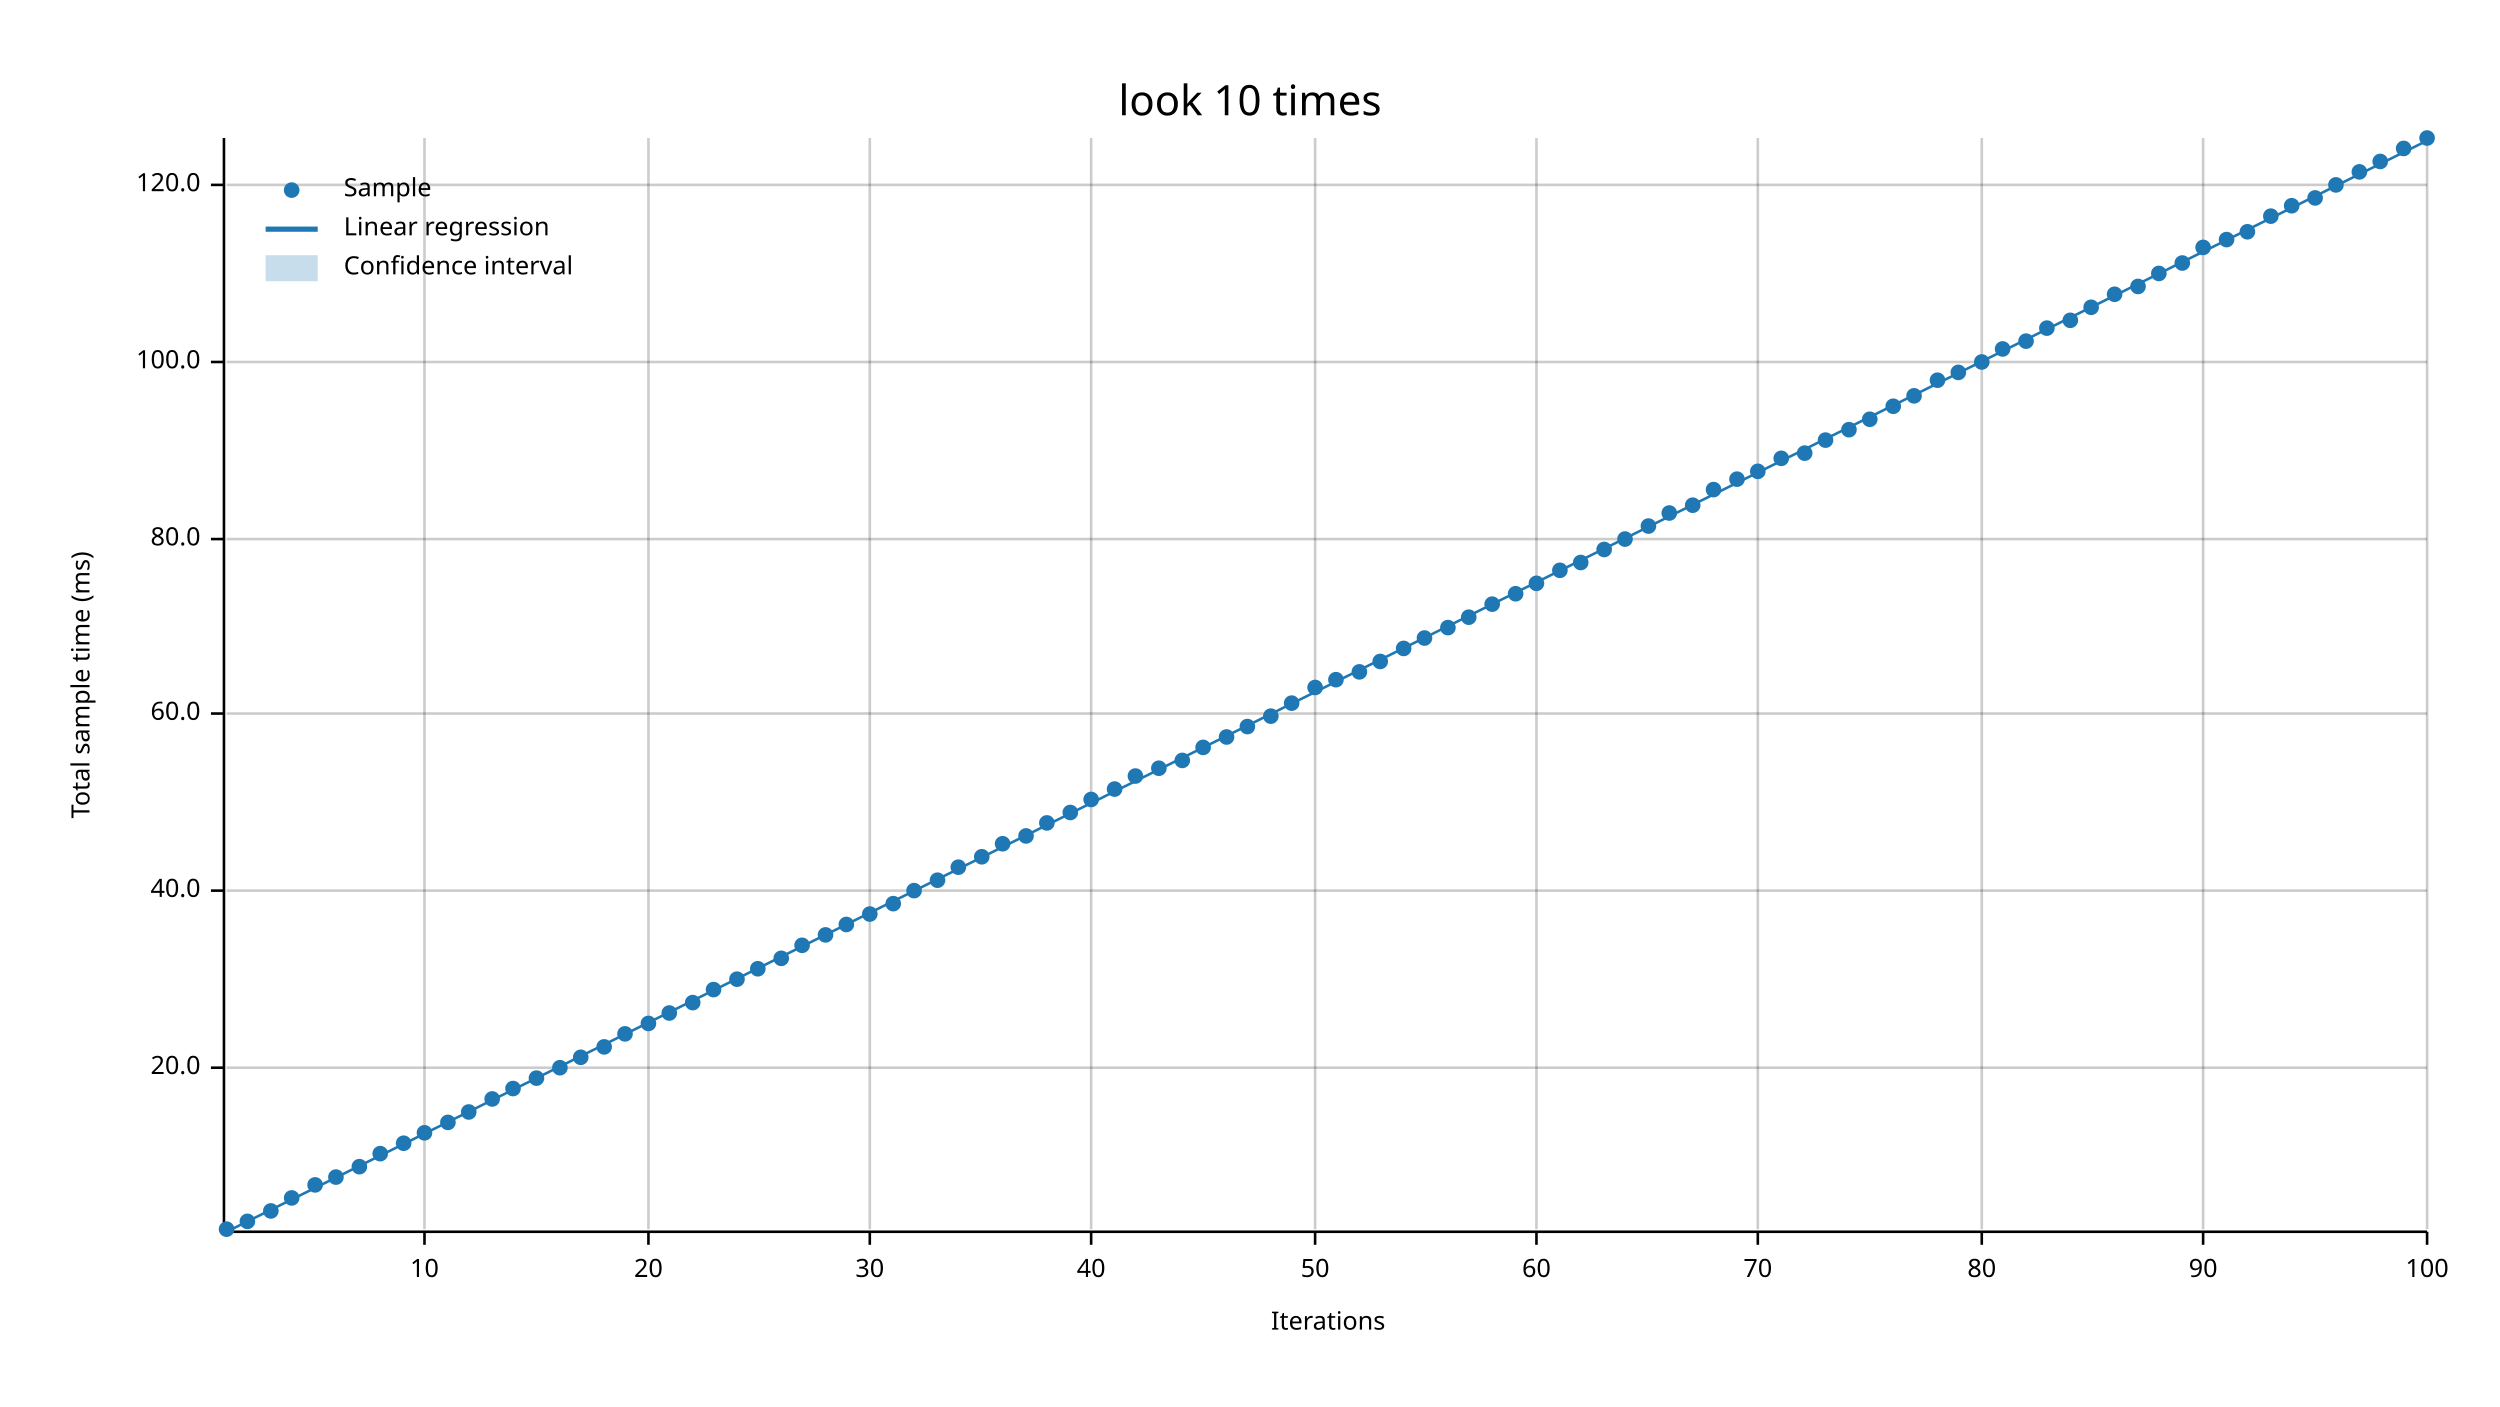
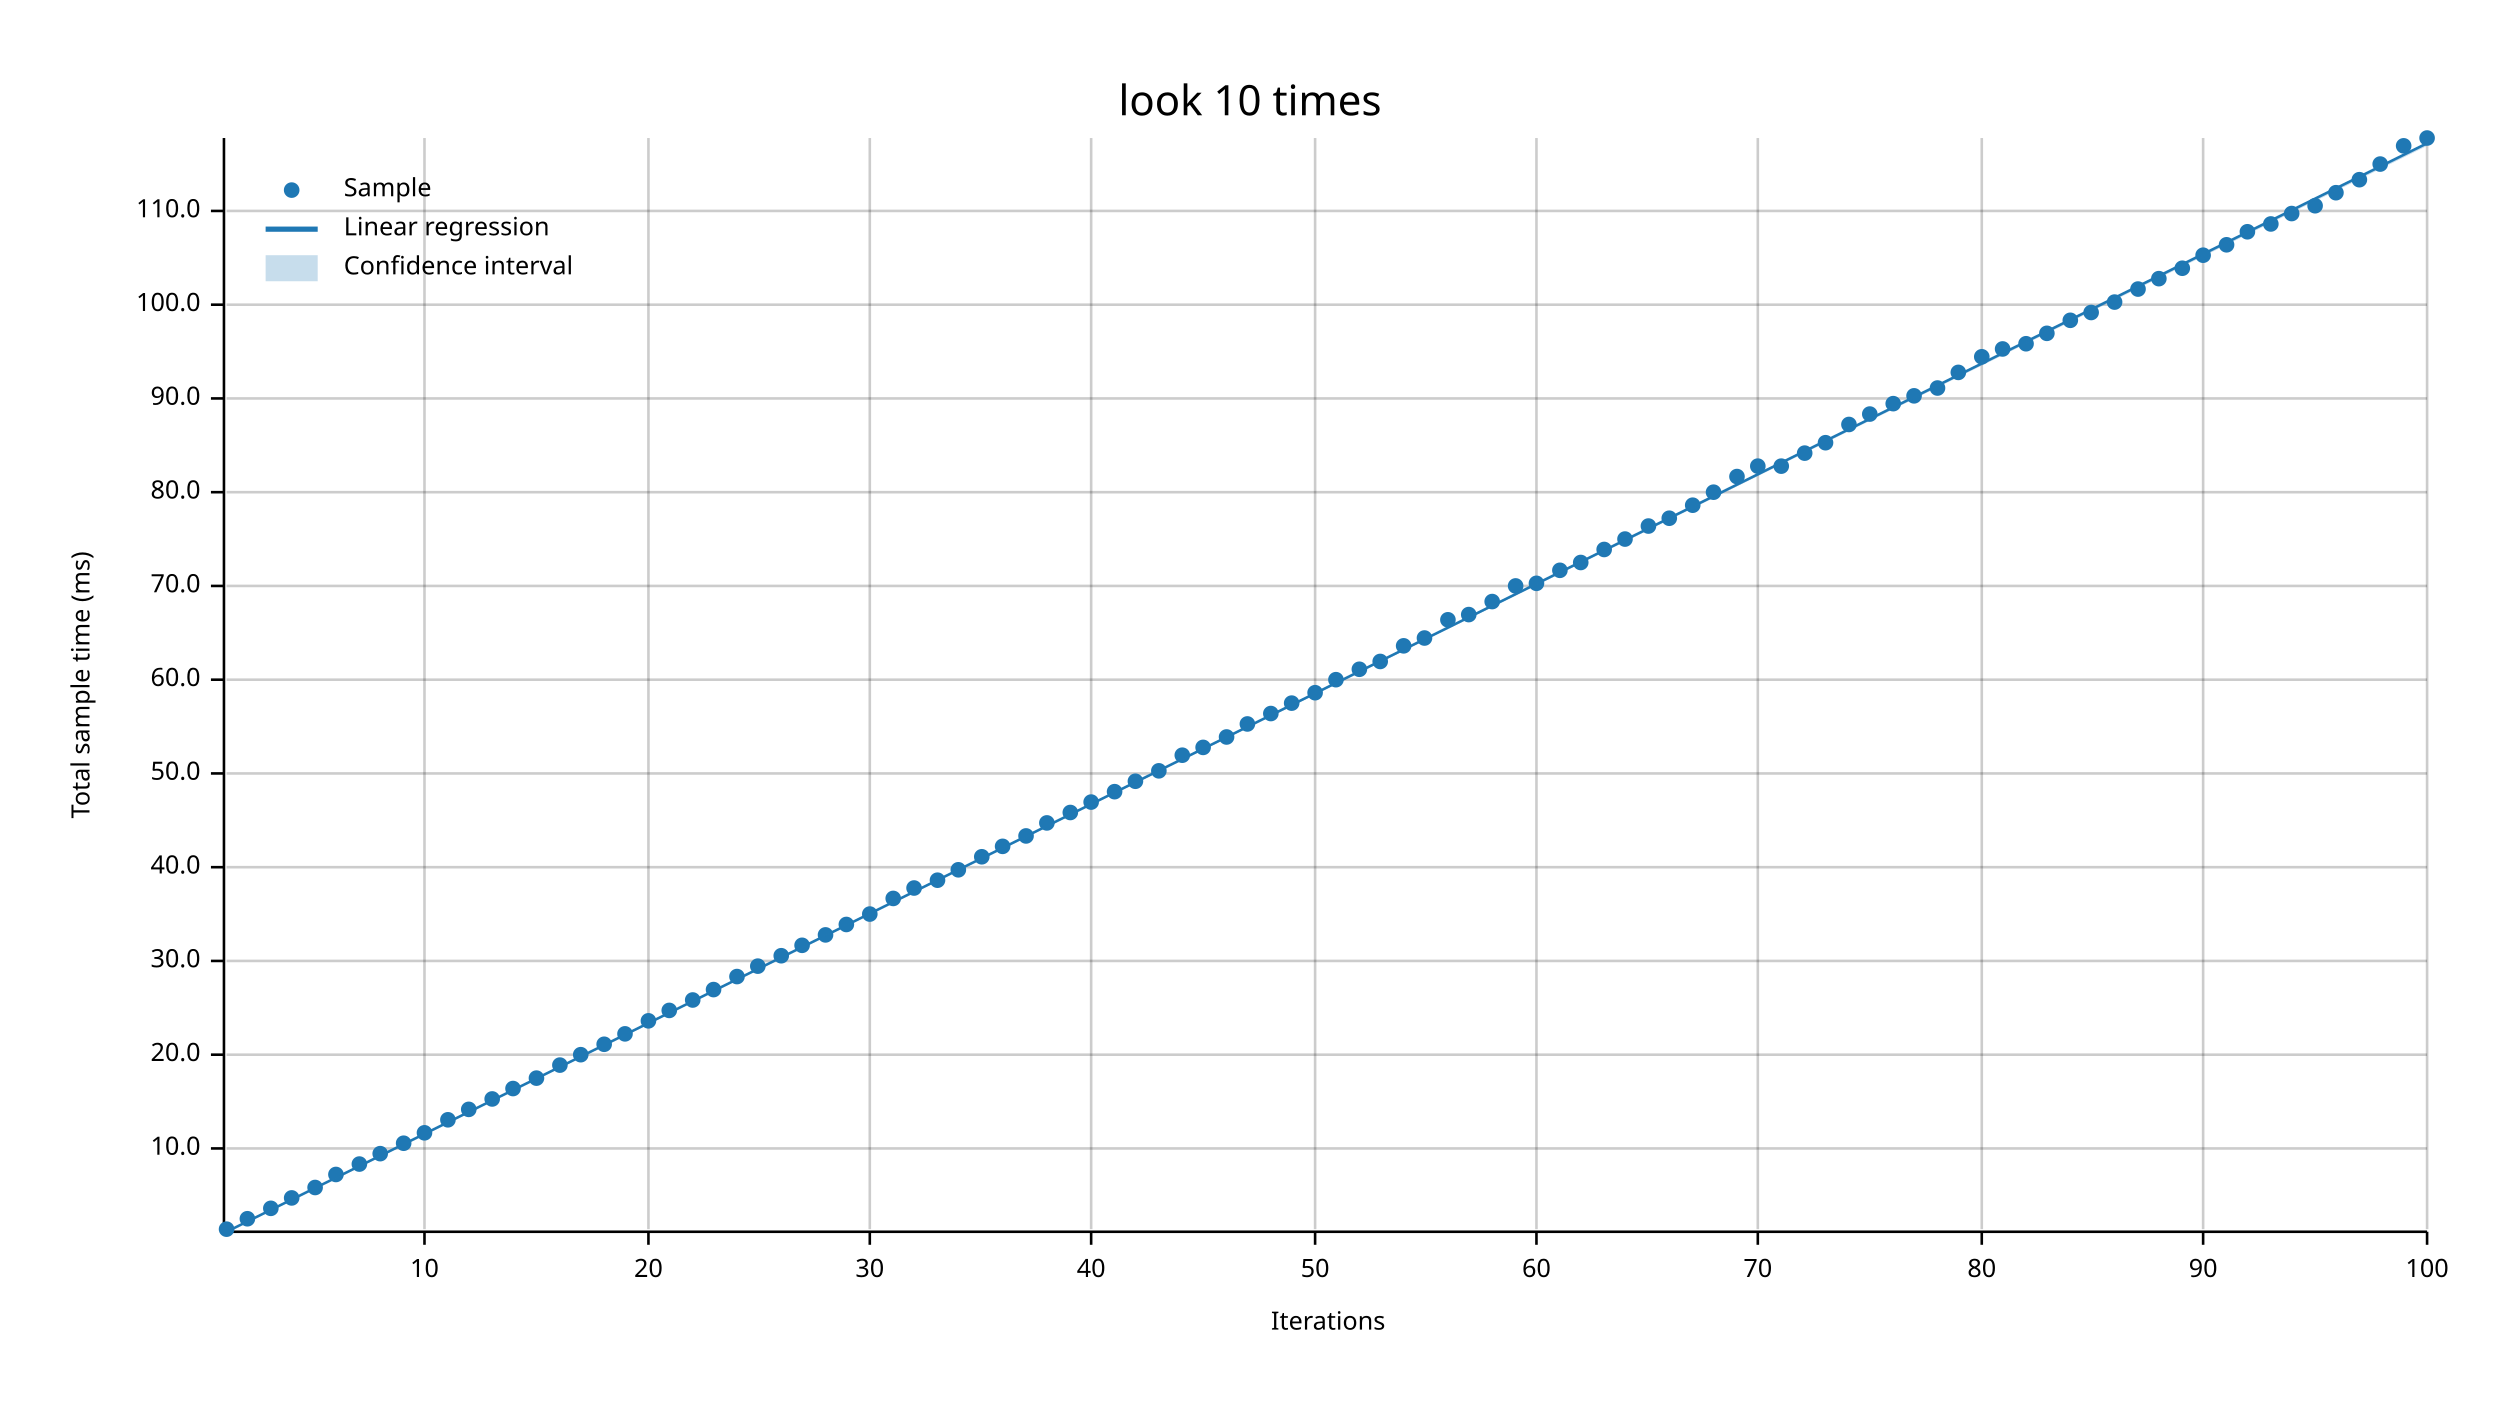
<svg xmlns="http://www.w3.org/2000/svg" width="960" height="540" viewBox="0 0 960 540">
  <text x="480" y="32" dy="0.76em" text-anchor="middle" font-family="sans-serif" font-size="16.129" opacity="1" fill="#000000">
look 10 times
</text>
  <text x="27" y="263" dy="0.76em" text-anchor="middle" font-family="sans-serif" font-size="9.677" opacity="1" fill="#000000" transform="rotate(270, 27, 263)">
Total sample time (ms)
</text>
  <text x="510" y="513" dy="-0.5ex" text-anchor="middle" font-family="sans-serif" font-size="9.677" opacity="1" fill="#000000">
Iterations
</text>
  <line opacity="0.2" stroke="#000000" stroke-width="1" x1="163" y1="472" x2="163" y2="53" />
  <line opacity="0.2" stroke="#000000" stroke-width="1" x1="249" y1="472" x2="249" y2="53" />
  <line opacity="0.2" stroke="#000000" stroke-width="1" x1="334" y1="472" x2="334" y2="53" />
  <line opacity="0.2" stroke="#000000" stroke-width="1" x1="419" y1="472" x2="419" y2="53" />
  <line opacity="0.2" stroke="#000000" stroke-width="1" x1="505" y1="472" x2="505" y2="53" />
  <line opacity="0.2" stroke="#000000" stroke-width="1" x1="590" y1="472" x2="590" y2="53" />
  <line opacity="0.2" stroke="#000000" stroke-width="1" x1="675" y1="472" x2="675" y2="53" />
  <line opacity="0.2" stroke="#000000" stroke-width="1" x1="761" y1="472" x2="761" y2="53" />
  <line opacity="0.2" stroke="#000000" stroke-width="1" x1="846" y1="472" x2="846" y2="53" />
  <line opacity="0.2" stroke="#000000" stroke-width="1" x1="932" y1="472" x2="932" y2="53" />
-   <line opacity="0.2" stroke="#000000" stroke-width="1" x1="87" y1="410" x2="932" y2="410" />
-   <line opacity="0.2" stroke="#000000" stroke-width="1" x1="87" y1="342" x2="932" y2="342" />
-   <line opacity="0.2" stroke="#000000" stroke-width="1" x1="87" y1="274" x2="932" y2="274" />
-   <line opacity="0.2" stroke="#000000" stroke-width="1" x1="87" y1="207" x2="932" y2="207" />
-   <line opacity="0.2" stroke="#000000" stroke-width="1" x1="87" y1="139" x2="932" y2="139" />
-   <line opacity="0.2" stroke="#000000" stroke-width="1" x1="87" y1="71" x2="932" y2="71" />
+   <line opacity="0.2" stroke="#000000" stroke-width="1" x1="87" y1="441" x2="932" y2="441" />
+   <line opacity="0.2" stroke="#000000" stroke-width="1" x1="87" y1="405" x2="932" y2="405" />
+   <line opacity="0.2" stroke="#000000" stroke-width="1" x1="87" y1="369" x2="932" y2="369" />
+   <line opacity="0.2" stroke="#000000" stroke-width="1" x1="87" y1="333" x2="932" y2="333" />
+   <line opacity="0.2" stroke="#000000" stroke-width="1" x1="87" y1="297" x2="932" y2="297" />
+   <line opacity="0.2" stroke="#000000" stroke-width="1" x1="87" y1="261" x2="932" y2="261" />
+   <line opacity="0.2" stroke="#000000" stroke-width="1" x1="87" y1="225" x2="932" y2="225" />
+   <line opacity="0.2" stroke="#000000" stroke-width="1" x1="87" y1="189" x2="932" y2="189" />
+   <line opacity="0.2" stroke="#000000" stroke-width="1" x1="87" y1="153" x2="932" y2="153" />
+   <line opacity="0.2" stroke="#000000" stroke-width="1" x1="87" y1="117" x2="932" y2="117" />
+   <line opacity="0.2" stroke="#000000" stroke-width="1" x1="87" y1="81" x2="932" y2="81" />
  <polyline fill="none" opacity="1" stroke="#000000" stroke-width="1" points="86,53 86,472 " />
-   <text x="77" y="410" dy="0.5ex" text-anchor="end" font-family="sans-serif" font-size="9.677" opacity="1" fill="#000000">
+   <text x="77" y="441" dy="0.5ex" text-anchor="end" font-family="sans-serif" font-size="9.677" opacity="1" fill="#000000">
+ 10.0
+ </text>
+   <polyline fill="none" opacity="1" stroke="#000000" stroke-width="1" points="81,441 86,441 " />
+   <text x="77" y="405" dy="0.5ex" text-anchor="end" font-family="sans-serif" font-size="9.677" opacity="1" fill="#000000">
20.0
</text>
-   <polyline fill="none" opacity="1" stroke="#000000" stroke-width="1" points="81,410 86,410 " />
-   <text x="77" y="342" dy="0.5ex" text-anchor="end" font-family="sans-serif" font-size="9.677" opacity="1" fill="#000000">
+   <polyline fill="none" opacity="1" stroke="#000000" stroke-width="1" points="81,405 86,405 " />
+   <text x="77" y="369" dy="0.5ex" text-anchor="end" font-family="sans-serif" font-size="9.677" opacity="1" fill="#000000">
+ 30.0
+ </text>
+   <polyline fill="none" opacity="1" stroke="#000000" stroke-width="1" points="81,369 86,369 " />
+   <text x="77" y="333" dy="0.5ex" text-anchor="end" font-family="sans-serif" font-size="9.677" opacity="1" fill="#000000">
40.0
</text>
-   <polyline fill="none" opacity="1" stroke="#000000" stroke-width="1" points="81,342 86,342 " />
-   <text x="77" y="274" dy="0.5ex" text-anchor="end" font-family="sans-serif" font-size="9.677" opacity="1" fill="#000000">
+   <polyline fill="none" opacity="1" stroke="#000000" stroke-width="1" points="81,333 86,333 " />
+   <text x="77" y="297" dy="0.5ex" text-anchor="end" font-family="sans-serif" font-size="9.677" opacity="1" fill="#000000">
+ 50.0
+ </text>
+   <polyline fill="none" opacity="1" stroke="#000000" stroke-width="1" points="81,297 86,297 " />
+   <text x="77" y="261" dy="0.5ex" text-anchor="end" font-family="sans-serif" font-size="9.677" opacity="1" fill="#000000">
60.0
</text>
-   <polyline fill="none" opacity="1" stroke="#000000" stroke-width="1" points="81,274 86,274 " />
-   <text x="77" y="207" dy="0.5ex" text-anchor="end" font-family="sans-serif" font-size="9.677" opacity="1" fill="#000000">
+   <polyline fill="none" opacity="1" stroke="#000000" stroke-width="1" points="81,261 86,261 " />
+   <text x="77" y="225" dy="0.5ex" text-anchor="end" font-family="sans-serif" font-size="9.677" opacity="1" fill="#000000">
+ 70.0
+ </text>
+   <polyline fill="none" opacity="1" stroke="#000000" stroke-width="1" points="81,225 86,225 " />
+   <text x="77" y="189" dy="0.5ex" text-anchor="end" font-family="sans-serif" font-size="9.677" opacity="1" fill="#000000">
80.0
</text>
-   <polyline fill="none" opacity="1" stroke="#000000" stroke-width="1" points="81,207 86,207 " />
-   <text x="77" y="139" dy="0.5ex" text-anchor="end" font-family="sans-serif" font-size="9.677" opacity="1" fill="#000000">
+   <polyline fill="none" opacity="1" stroke="#000000" stroke-width="1" points="81,189 86,189 " />
+   <text x="77" y="153" dy="0.5ex" text-anchor="end" font-family="sans-serif" font-size="9.677" opacity="1" fill="#000000">
+ 90.0
+ </text>
+   <polyline fill="none" opacity="1" stroke="#000000" stroke-width="1" points="81,153 86,153 " />
+   <text x="77" y="117" dy="0.5ex" text-anchor="end" font-family="sans-serif" font-size="9.677" opacity="1" fill="#000000">
100.0
</text>
-   <polyline fill="none" opacity="1" stroke="#000000" stroke-width="1" points="81,139 86,139 " />
-   <text x="77" y="71" dy="0.5ex" text-anchor="end" font-family="sans-serif" font-size="9.677" opacity="1" fill="#000000">
- 120.0
- </text>
-   <polyline fill="none" opacity="1" stroke="#000000" stroke-width="1" points="81,71 86,71 " />
+   <polyline fill="none" opacity="1" stroke="#000000" stroke-width="1" points="81,117 86,117 " />
+   <text x="77" y="81" dy="0.5ex" text-anchor="end" font-family="sans-serif" font-size="9.677" opacity="1" fill="#000000">
+ 110.0
+ </text>
+   <polyline fill="none" opacity="1" stroke="#000000" stroke-width="1" points="81,81 86,81 " />
  <polyline fill="none" opacity="1" stroke="#000000" stroke-width="1" points="87,473 932,473 " />
  <text x="163" y="483" dy="0.76em" text-anchor="middle" font-family="sans-serif" font-size="9.677" opacity="1" fill="#000000">
10
</text>
  <polyline fill="none" opacity="1" stroke="#000000" stroke-width="1" points="163,473 163,478 " />
  <text x="249" y="483" dy="0.76em" text-anchor="middle" font-family="sans-serif" font-size="9.677" opacity="1" fill="#000000">
20
</text>
  <polyline fill="none" opacity="1" stroke="#000000" stroke-width="1" points="249,473 249,478 " />
  <text x="334" y="483" dy="0.76em" text-anchor="middle" font-family="sans-serif" font-size="9.677" opacity="1" fill="#000000">
30
</text>
  <polyline fill="none" opacity="1" stroke="#000000" stroke-width="1" points="334,473 334,478 " />
  <text x="419" y="483" dy="0.76em" text-anchor="middle" font-family="sans-serif" font-size="9.677" opacity="1" fill="#000000">
40
</text>
  <polyline fill="none" opacity="1" stroke="#000000" stroke-width="1" points="419,473 419,478 " />
  <text x="505" y="483" dy="0.76em" text-anchor="middle" font-family="sans-serif" font-size="9.677" opacity="1" fill="#000000">
50
</text>
  <polyline fill="none" opacity="1" stroke="#000000" stroke-width="1" points="505,473 505,478 " />
  <text x="590" y="483" dy="0.76em" text-anchor="middle" font-family="sans-serif" font-size="9.677" opacity="1" fill="#000000">
60
</text>
  <polyline fill="none" opacity="1" stroke="#000000" stroke-width="1" points="590,473 590,478 " />
  <text x="675" y="483" dy="0.76em" text-anchor="middle" font-family="sans-serif" font-size="9.677" opacity="1" fill="#000000">
70
</text>
  <polyline fill="none" opacity="1" stroke="#000000" stroke-width="1" points="675,473 675,478 " />
  <text x="761" y="483" dy="0.76em" text-anchor="middle" font-family="sans-serif" font-size="9.677" opacity="1" fill="#000000">
80
</text>
  <polyline fill="none" opacity="1" stroke="#000000" stroke-width="1" points="761,473 761,478 " />
  <text x="846" y="483" dy="0.76em" text-anchor="middle" font-family="sans-serif" font-size="9.677" opacity="1" fill="#000000">
90
</text>
  <polyline fill="none" opacity="1" stroke="#000000" stroke-width="1" points="846,473 846,478 " />
  <text x="932" y="483" dy="0.76em" text-anchor="middle" font-family="sans-serif" font-size="9.677" opacity="1" fill="#000000">
100
</text>
  <polyline fill="none" opacity="1" stroke="#000000" stroke-width="1" points="932,473 932,478 " />
  <circle cx="87" cy="472" r="3" opacity="1" fill="#1F78B4" stroke="none" stroke-width="1" />
-   <circle cx="95" cy="469" r="3" opacity="1" fill="#1F78B4" stroke="none" stroke-width="1" />
-   <circle cx="104" cy="465" r="3" opacity="1" fill="#1F78B4" stroke="none" stroke-width="1" />
+   <circle cx="95" cy="468" r="3" opacity="1" fill="#1F78B4" stroke="none" stroke-width="1" />
+   <circle cx="104" cy="464" r="3" opacity="1" fill="#1F78B4" stroke="none" stroke-width="1" />
  <circle cx="112" cy="460" r="3" opacity="1" fill="#1F78B4" stroke="none" stroke-width="1" />
-   <circle cx="121" cy="455" r="3" opacity="1" fill="#1F78B4" stroke="none" stroke-width="1" />
-   <circle cx="129" cy="452" r="3" opacity="1" fill="#1F78B4" stroke="none" stroke-width="1" />
-   <circle cx="138" cy="448" r="3" opacity="1" fill="#1F78B4" stroke="none" stroke-width="1" />
+   <circle cx="121" cy="456" r="3" opacity="1" fill="#1F78B4" stroke="none" stroke-width="1" />
+   <circle cx="129" cy="451" r="3" opacity="1" fill="#1F78B4" stroke="none" stroke-width="1" />
+   <circle cx="138" cy="447" r="3" opacity="1" fill="#1F78B4" stroke="none" stroke-width="1" />
  <circle cx="146" cy="443" r="3" opacity="1" fill="#1F78B4" stroke="none" stroke-width="1" />
  <circle cx="155" cy="439" r="3" opacity="1" fill="#1F78B4" stroke="none" stroke-width="1" />
  <circle cx="163" cy="435" r="3" opacity="1" fill="#1F78B4" stroke="none" stroke-width="1" />
-   <circle cx="172" cy="431" r="3" opacity="1" fill="#1F78B4" stroke="none" stroke-width="1" />
-   <circle cx="180" cy="427" r="3" opacity="1" fill="#1F78B4" stroke="none" stroke-width="1" />
+   <circle cx="172" cy="430" r="3" opacity="1" fill="#1F78B4" stroke="none" stroke-width="1" />
+   <circle cx="180" cy="426" r="3" opacity="1" fill="#1F78B4" stroke="none" stroke-width="1" />
  <circle cx="189" cy="422" r="3" opacity="1" fill="#1F78B4" stroke="none" stroke-width="1" />
  <circle cx="197" cy="418" r="3" opacity="1" fill="#1F78B4" stroke="none" stroke-width="1" />
  <circle cx="206" cy="414" r="3" opacity="1" fill="#1F78B4" stroke="none" stroke-width="1" />
-   <circle cx="215" cy="410" r="3" opacity="1" fill="#1F78B4" stroke="none" stroke-width="1" />
-   <circle cx="223" cy="406" r="3" opacity="1" fill="#1F78B4" stroke="none" stroke-width="1" />
-   <circle cx="232" cy="402" r="3" opacity="1" fill="#1F78B4" stroke="none" stroke-width="1" />
+   <circle cx="215" cy="409" r="3" opacity="1" fill="#1F78B4" stroke="none" stroke-width="1" />
+   <circle cx="223" cy="405" r="3" opacity="1" fill="#1F78B4" stroke="none" stroke-width="1" />
+   <circle cx="232" cy="401" r="3" opacity="1" fill="#1F78B4" stroke="none" stroke-width="1" />
  <circle cx="240" cy="397" r="3" opacity="1" fill="#1F78B4" stroke="none" stroke-width="1" />
-   <circle cx="249" cy="393" r="3" opacity="1" fill="#1F78B4" stroke="none" stroke-width="1" />
-   <circle cx="257" cy="389" r="3" opacity="1" fill="#1F78B4" stroke="none" stroke-width="1" />
-   <circle cx="266" cy="385" r="3" opacity="1" fill="#1F78B4" stroke="none" stroke-width="1" />
+   <circle cx="249" cy="392" r="3" opacity="1" fill="#1F78B4" stroke="none" stroke-width="1" />
+   <circle cx="257" cy="388" r="3" opacity="1" fill="#1F78B4" stroke="none" stroke-width="1" />
+   <circle cx="266" cy="384" r="3" opacity="1" fill="#1F78B4" stroke="none" stroke-width="1" />
  <circle cx="274" cy="380" r="3" opacity="1" fill="#1F78B4" stroke="none" stroke-width="1" />
-   <circle cx="283" cy="376" r="3" opacity="1" fill="#1F78B4" stroke="none" stroke-width="1" />
-   <circle cx="291" cy="372" r="3" opacity="1" fill="#1F78B4" stroke="none" stroke-width="1" />
-   <circle cx="300" cy="368" r="3" opacity="1" fill="#1F78B4" stroke="none" stroke-width="1" />
+   <circle cx="283" cy="375" r="3" opacity="1" fill="#1F78B4" stroke="none" stroke-width="1" />
+   <circle cx="291" cy="371" r="3" opacity="1" fill="#1F78B4" stroke="none" stroke-width="1" />
+   <circle cx="300" cy="367" r="3" opacity="1" fill="#1F78B4" stroke="none" stroke-width="1" />
  <circle cx="308" cy="363" r="3" opacity="1" fill="#1F78B4" stroke="none" stroke-width="1" />
  <circle cx="317" cy="359" r="3" opacity="1" fill="#1F78B4" stroke="none" stroke-width="1" />
  <circle cx="325" cy="355" r="3" opacity="1" fill="#1F78B4" stroke="none" stroke-width="1" />
  <circle cx="334" cy="351" r="3" opacity="1" fill="#1F78B4" stroke="none" stroke-width="1" />
-   <circle cx="343" cy="347" r="3" opacity="1" fill="#1F78B4" stroke="none" stroke-width="1" />
-   <circle cx="351" cy="342" r="3" opacity="1" fill="#1F78B4" stroke="none" stroke-width="1" />
+   <circle cx="343" cy="345" r="3" opacity="1" fill="#1F78B4" stroke="none" stroke-width="1" />
+   <circle cx="351" cy="341" r="3" opacity="1" fill="#1F78B4" stroke="none" stroke-width="1" />
  <circle cx="360" cy="338" r="3" opacity="1" fill="#1F78B4" stroke="none" stroke-width="1" />
-   <circle cx="368" cy="333" r="3" opacity="1" fill="#1F78B4" stroke="none" stroke-width="1" />
+   <circle cx="368" cy="334" r="3" opacity="1" fill="#1F78B4" stroke="none" stroke-width="1" />
  <circle cx="377" cy="329" r="3" opacity="1" fill="#1F78B4" stroke="none" stroke-width="1" />
-   <circle cx="385" cy="324" r="3" opacity="1" fill="#1F78B4" stroke="none" stroke-width="1" />
+   <circle cx="385" cy="325" r="3" opacity="1" fill="#1F78B4" stroke="none" stroke-width="1" />
  <circle cx="394" cy="321" r="3" opacity="1" fill="#1F78B4" stroke="none" stroke-width="1" />
  <circle cx="402" cy="316" r="3" opacity="1" fill="#1F78B4" stroke="none" stroke-width="1" />
  <circle cx="411" cy="312" r="3" opacity="1" fill="#1F78B4" stroke="none" stroke-width="1" />
-   <circle cx="419" cy="307" r="3" opacity="1" fill="#1F78B4" stroke="none" stroke-width="1" />
-   <circle cx="428" cy="303" r="3" opacity="1" fill="#1F78B4" stroke="none" stroke-width="1" />
-   <circle cx="436" cy="298" r="3" opacity="1" fill="#1F78B4" stroke="none" stroke-width="1" />
-   <circle cx="445" cy="295" r="3" opacity="1" fill="#1F78B4" stroke="none" stroke-width="1" />
-   <circle cx="454" cy="292" r="3" opacity="1" fill="#1F78B4" stroke="none" stroke-width="1" />
+   <circle cx="419" cy="308" r="3" opacity="1" fill="#1F78B4" stroke="none" stroke-width="1" />
+   <circle cx="428" cy="304" r="3" opacity="1" fill="#1F78B4" stroke="none" stroke-width="1" />
+   <circle cx="436" cy="300" r="3" opacity="1" fill="#1F78B4" stroke="none" stroke-width="1" />
+   <circle cx="445" cy="296" r="3" opacity="1" fill="#1F78B4" stroke="none" stroke-width="1" />
+   <circle cx="454" cy="290" r="3" opacity="1" fill="#1F78B4" stroke="none" stroke-width="1" />
  <circle cx="462" cy="287" r="3" opacity="1" fill="#1F78B4" stroke="none" stroke-width="1" />
  <circle cx="471" cy="283" r="3" opacity="1" fill="#1F78B4" stroke="none" stroke-width="1" />
-   <circle cx="479" cy="279" r="3" opacity="1" fill="#1F78B4" stroke="none" stroke-width="1" />
-   <circle cx="488" cy="275" r="3" opacity="1" fill="#1F78B4" stroke="none" stroke-width="1" />
+   <circle cx="479" cy="278" r="3" opacity="1" fill="#1F78B4" stroke="none" stroke-width="1" />
+   <circle cx="488" cy="274" r="3" opacity="1" fill="#1F78B4" stroke="none" stroke-width="1" />
  <circle cx="496" cy="270" r="3" opacity="1" fill="#1F78B4" stroke="none" stroke-width="1" />
-   <circle cx="505" cy="264" r="3" opacity="1" fill="#1F78B4" stroke="none" stroke-width="1" />
+   <circle cx="505" cy="266" r="3" opacity="1" fill="#1F78B4" stroke="none" stroke-width="1" />
  <circle cx="513" cy="261" r="3" opacity="1" fill="#1F78B4" stroke="none" stroke-width="1" />
-   <circle cx="522" cy="258" r="3" opacity="1" fill="#1F78B4" stroke="none" stroke-width="1" />
+   <circle cx="522" cy="257" r="3" opacity="1" fill="#1F78B4" stroke="none" stroke-width="1" />
  <circle cx="530" cy="254" r="3" opacity="1" fill="#1F78B4" stroke="none" stroke-width="1" />
-   <circle cx="539" cy="249" r="3" opacity="1" fill="#1F78B4" stroke="none" stroke-width="1" />
+   <circle cx="539" cy="248" r="3" opacity="1" fill="#1F78B4" stroke="none" stroke-width="1" />
  <circle cx="547" cy="245" r="3" opacity="1" fill="#1F78B4" stroke="none" stroke-width="1" />
-   <circle cx="556" cy="241" r="3" opacity="1" fill="#1F78B4" stroke="none" stroke-width="1" />
-   <circle cx="564" cy="237" r="3" opacity="1" fill="#1F78B4" stroke="none" stroke-width="1" />
-   <circle cx="573" cy="232" r="3" opacity="1" fill="#1F78B4" stroke="none" stroke-width="1" />
-   <circle cx="582" cy="228" r="3" opacity="1" fill="#1F78B4" stroke="none" stroke-width="1" />
+   <circle cx="556" cy="238" r="3" opacity="1" fill="#1F78B4" stroke="none" stroke-width="1" />
+   <circle cx="564" cy="236" r="3" opacity="1" fill="#1F78B4" stroke="none" stroke-width="1" />
+   <circle cx="573" cy="231" r="3" opacity="1" fill="#1F78B4" stroke="none" stroke-width="1" />
+   <circle cx="582" cy="225" r="3" opacity="1" fill="#1F78B4" stroke="none" stroke-width="1" />
  <circle cx="590" cy="224" r="3" opacity="1" fill="#1F78B4" stroke="none" stroke-width="1" />
  <circle cx="599" cy="219" r="3" opacity="1" fill="#1F78B4" stroke="none" stroke-width="1" />
  <circle cx="607" cy="216" r="3" opacity="1" fill="#1F78B4" stroke="none" stroke-width="1" />
  <circle cx="616" cy="211" r="3" opacity="1" fill="#1F78B4" stroke="none" stroke-width="1" />
  <circle cx="624" cy="207" r="3" opacity="1" fill="#1F78B4" stroke="none" stroke-width="1" />
  <circle cx="633" cy="202" r="3" opacity="1" fill="#1F78B4" stroke="none" stroke-width="1" />
-   <circle cx="641" cy="197" r="3" opacity="1" fill="#1F78B4" stroke="none" stroke-width="1" />
+   <circle cx="641" cy="199" r="3" opacity="1" fill="#1F78B4" stroke="none" stroke-width="1" />
  <circle cx="650" cy="194" r="3" opacity="1" fill="#1F78B4" stroke="none" stroke-width="1" />
-   <circle cx="658" cy="188" r="3" opacity="1" fill="#1F78B4" stroke="none" stroke-width="1" />
-   <circle cx="667" cy="184" r="3" opacity="1" fill="#1F78B4" stroke="none" stroke-width="1" />
-   <circle cx="675" cy="181" r="3" opacity="1" fill="#1F78B4" stroke="none" stroke-width="1" />
-   <circle cx="684" cy="176" r="3" opacity="1" fill="#1F78B4" stroke="none" stroke-width="1" />
+   <circle cx="658" cy="189" r="3" opacity="1" fill="#1F78B4" stroke="none" stroke-width="1" />
+   <circle cx="667" cy="183" r="3" opacity="1" fill="#1F78B4" stroke="none" stroke-width="1" />
+   <circle cx="675" cy="179" r="3" opacity="1" fill="#1F78B4" stroke="none" stroke-width="1" />
+   <circle cx="684" cy="179" r="3" opacity="1" fill="#1F78B4" stroke="none" stroke-width="1" />
  <circle cx="693" cy="174" r="3" opacity="1" fill="#1F78B4" stroke="none" stroke-width="1" />
-   <circle cx="701" cy="169" r="3" opacity="1" fill="#1F78B4" stroke="none" stroke-width="1" />
-   <circle cx="710" cy="165" r="3" opacity="1" fill="#1F78B4" stroke="none" stroke-width="1" />
-   <circle cx="718" cy="161" r="3" opacity="1" fill="#1F78B4" stroke="none" stroke-width="1" />
-   <circle cx="727" cy="156" r="3" opacity="1" fill="#1F78B4" stroke="none" stroke-width="1" />
+   <circle cx="701" cy="170" r="3" opacity="1" fill="#1F78B4" stroke="none" stroke-width="1" />
+   <circle cx="710" cy="163" r="3" opacity="1" fill="#1F78B4" stroke="none" stroke-width="1" />
+   <circle cx="718" cy="159" r="3" opacity="1" fill="#1F78B4" stroke="none" stroke-width="1" />
+   <circle cx="727" cy="155" r="3" opacity="1" fill="#1F78B4" stroke="none" stroke-width="1" />
  <circle cx="735" cy="152" r="3" opacity="1" fill="#1F78B4" stroke="none" stroke-width="1" />
-   <circle cx="744" cy="146" r="3" opacity="1" fill="#1F78B4" stroke="none" stroke-width="1" />
+   <circle cx="744" cy="149" r="3" opacity="1" fill="#1F78B4" stroke="none" stroke-width="1" />
  <circle cx="752" cy="143" r="3" opacity="1" fill="#1F78B4" stroke="none" stroke-width="1" />
-   <circle cx="761" cy="139" r="3" opacity="1" fill="#1F78B4" stroke="none" stroke-width="1" />
+   <circle cx="761" cy="137" r="3" opacity="1" fill="#1F78B4" stroke="none" stroke-width="1" />
  <circle cx="769" cy="134" r="3" opacity="1" fill="#1F78B4" stroke="none" stroke-width="1" />
-   <circle cx="778" cy="131" r="3" opacity="1" fill="#1F78B4" stroke="none" stroke-width="1" />
-   <circle cx="786" cy="126" r="3" opacity="1" fill="#1F78B4" stroke="none" stroke-width="1" />
+   <circle cx="778" cy="132" r="3" opacity="1" fill="#1F78B4" stroke="none" stroke-width="1" />
+   <circle cx="786" cy="128" r="3" opacity="1" fill="#1F78B4" stroke="none" stroke-width="1" />
  <circle cx="795" cy="123" r="3" opacity="1" fill="#1F78B4" stroke="none" stroke-width="1" />
-   <circle cx="803" cy="118" r="3" opacity="1" fill="#1F78B4" stroke="none" stroke-width="1" />
-   <circle cx="812" cy="113" r="3" opacity="1" fill="#1F78B4" stroke="none" stroke-width="1" />
-   <circle cx="821" cy="110" r="3" opacity="1" fill="#1F78B4" stroke="none" stroke-width="1" />
-   <circle cx="829" cy="105" r="3" opacity="1" fill="#1F78B4" stroke="none" stroke-width="1" />
-   <circle cx="838" cy="101" r="3" opacity="1" fill="#1F78B4" stroke="none" stroke-width="1" />
-   <circle cx="846" cy="95" r="3" opacity="1" fill="#1F78B4" stroke="none" stroke-width="1" />
-   <circle cx="855" cy="92" r="3" opacity="1" fill="#1F78B4" stroke="none" stroke-width="1" />
+   <circle cx="803" cy="120" r="3" opacity="1" fill="#1F78B4" stroke="none" stroke-width="1" />
+   <circle cx="812" cy="116" r="3" opacity="1" fill="#1F78B4" stroke="none" stroke-width="1" />
+   <circle cx="821" cy="111" r="3" opacity="1" fill="#1F78B4" stroke="none" stroke-width="1" />
+   <circle cx="829" cy="107" r="3" opacity="1" fill="#1F78B4" stroke="none" stroke-width="1" />
+   <circle cx="838" cy="103" r="3" opacity="1" fill="#1F78B4" stroke="none" stroke-width="1" />
+   <circle cx="846" cy="98" r="3" opacity="1" fill="#1F78B4" stroke="none" stroke-width="1" />
+   <circle cx="855" cy="94" r="3" opacity="1" fill="#1F78B4" stroke="none" stroke-width="1" />
  <circle cx="863" cy="89" r="3" opacity="1" fill="#1F78B4" stroke="none" stroke-width="1" />
-   <circle cx="872" cy="83" r="3" opacity="1" fill="#1F78B4" stroke="none" stroke-width="1" />
-   <circle cx="880" cy="79" r="3" opacity="1" fill="#1F78B4" stroke="none" stroke-width="1" />
-   <circle cx="889" cy="76" r="3" opacity="1" fill="#1F78B4" stroke="none" stroke-width="1" />
-   <circle cx="897" cy="71" r="3" opacity="1" fill="#1F78B4" stroke="none" stroke-width="1" />
-   <circle cx="906" cy="66" r="3" opacity="1" fill="#1F78B4" stroke="none" stroke-width="1" />
-   <circle cx="914" cy="62" r="3" opacity="1" fill="#1F78B4" stroke="none" stroke-width="1" />
-   <circle cx="923" cy="57" r="3" opacity="1" fill="#1F78B4" stroke="none" stroke-width="1" />
+   <circle cx="872" cy="86" r="3" opacity="1" fill="#1F78B4" stroke="none" stroke-width="1" />
+   <circle cx="880" cy="82" r="3" opacity="1" fill="#1F78B4" stroke="none" stroke-width="1" />
+   <circle cx="889" cy="79" r="3" opacity="1" fill="#1F78B4" stroke="none" stroke-width="1" />
+   <circle cx="897" cy="74" r="3" opacity="1" fill="#1F78B4" stroke="none" stroke-width="1" />
+   <circle cx="906" cy="69" r="3" opacity="1" fill="#1F78B4" stroke="none" stroke-width="1" />
+   <circle cx="914" cy="63" r="3" opacity="1" fill="#1F78B4" stroke="none" stroke-width="1" />
+   <circle cx="923" cy="56" r="3" opacity="1" fill="#1F78B4" stroke="none" stroke-width="1" />
  <circle cx="932" cy="53" r="3" opacity="1" fill="#1F78B4" stroke="none" stroke-width="1" />
-   <polyline fill="none" opacity="1" stroke="#1F78B4" stroke-width="1" points="87,473 932,54 " />
-   <polygon opacity="0.25" fill="#1F78B4" points="87,473 932,54 932,54 " />
+   <polyline fill="none" opacity="1" stroke="#1F78B4" stroke-width="1" points="87,473 932,55 " />
+   <polygon opacity="0.25" fill="#1F78B4" points="87,473 932,56 932,55 " />
  <text x="132" y="68" dy="0.76em" text-anchor="start" font-family="sans-serif" font-size="9.677" opacity="1" fill="#000000">
Sample
</text>
  <text x="132" y="83" dy="0.76em" text-anchor="start" font-family="sans-serif" font-size="9.677" opacity="1" fill="#000000">
Linear regression
</text>
  <text x="132" y="98" dy="0.76em" text-anchor="start" font-family="sans-serif" font-size="9.677" opacity="1" fill="#000000">
Confidence interval
</text>
  <circle cx="112" cy="73" r="3" opacity="1" fill="#1F78B4" stroke="none" stroke-width="1" />
  <polyline fill="none" opacity="1" stroke="#1F78B4" stroke-width="2" points="102,88 122,88 " />
  <rect x="102" y="98" width="20" height="10" opacity="0.25" fill="#1F78B4" stroke="none" />
</svg>
